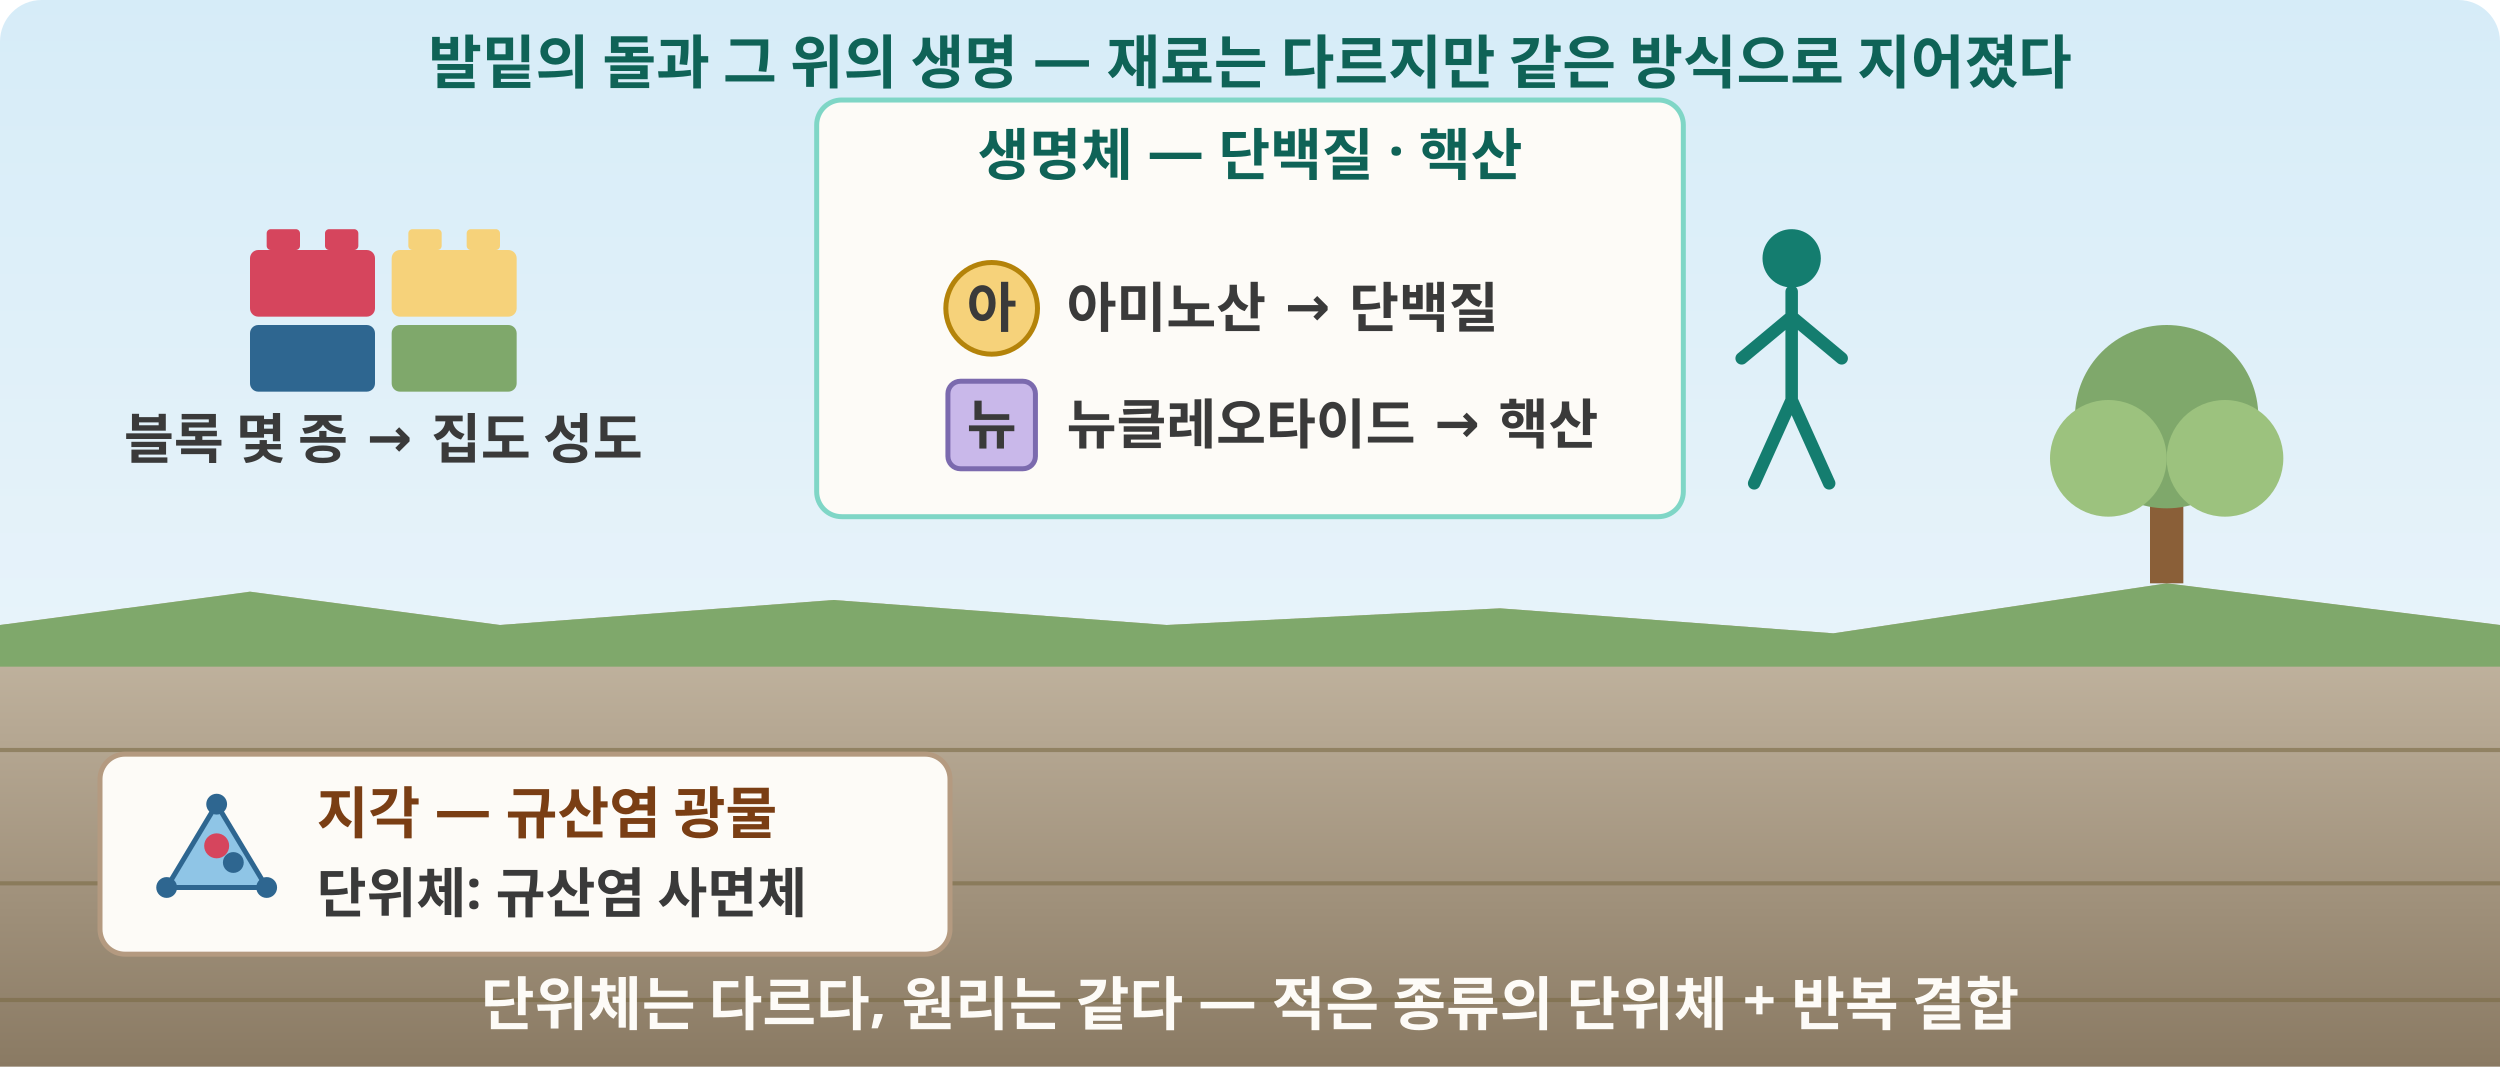
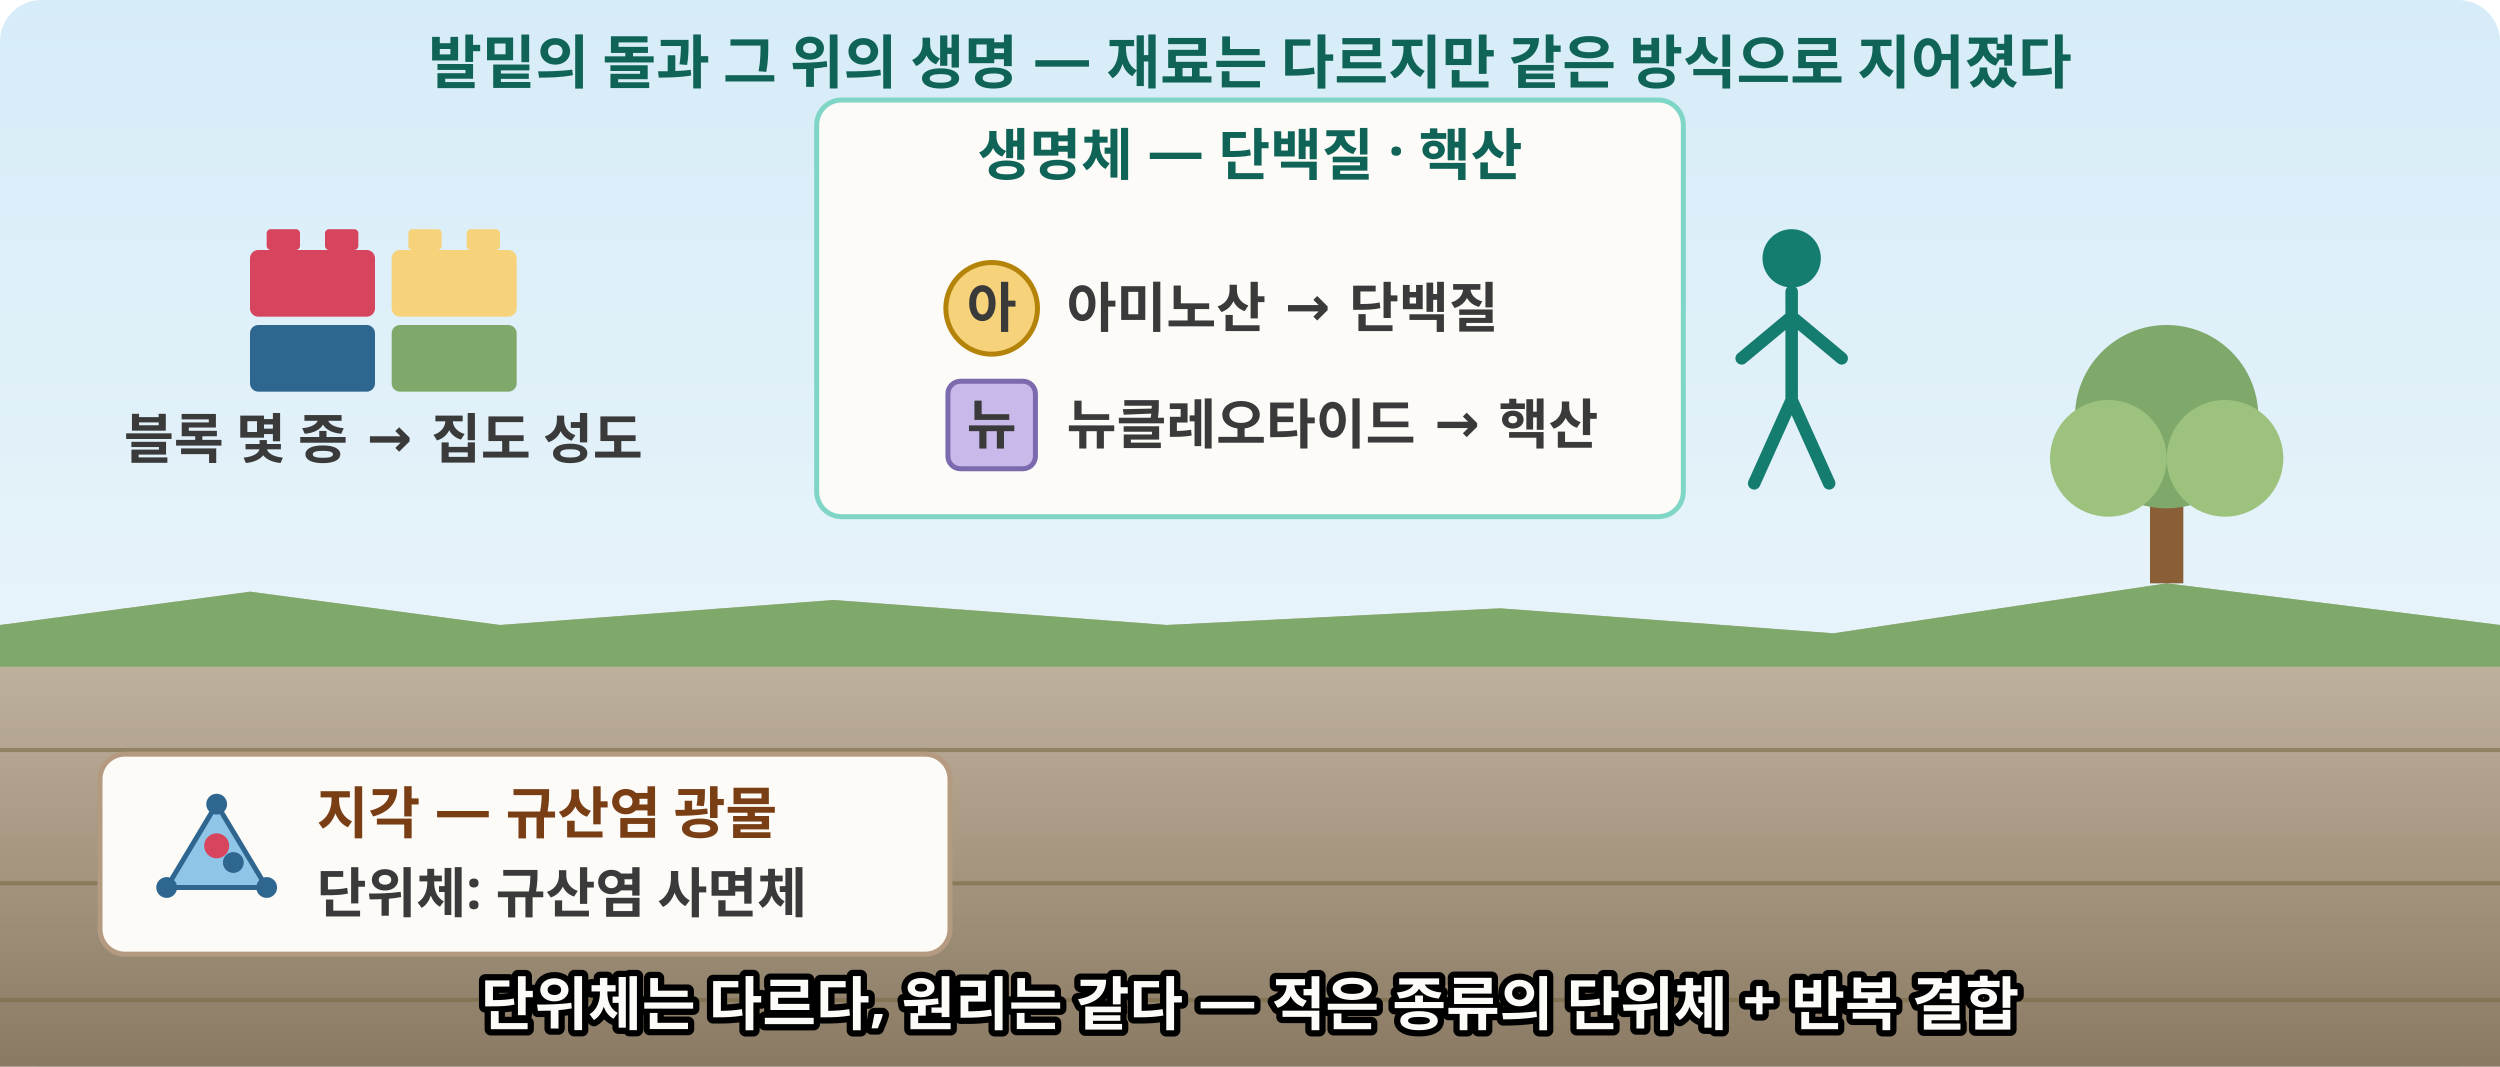
<svg width="600" height="256" viewBox="0 0 600 256" font-family="PC Sans">
  <defs>
    <linearGradient id="v1sky-1204-01" x1="0" y1="0" x2="0" y2="1">
      <stop offset="0" stop-color="#D6ECF8" />
      <stop offset="1" stop-color="#F3F8FB" />
    </linearGradient>
    <linearGradient id="v1rock-1204-01" x1="0" y1="0" x2="0" y2="1">
      <stop offset="0" stop-color="#C9BCA8" />
      <stop offset="1" stop-color="#8A7A63" />
    </linearGradient>
  </defs>
  <rect width="600" height="256" rx="10" fill="url(#v1sky-1204-01)" />
  <text x="300" y="20" text-anchor="middle" font-size="14" font-weight="900" fill="#0F6357">발밑의 돌과 그 위의 생명 — 재료는 다르지만 같은 방식으로 지어졌다</text>
  <path d="M0,150 L0,256 L600,256 L600,150 L520,140 L440,152 L360,146 L280,150 L200,144 L120,150 L60,142 Z" fill="url(#v1rock-1204-01)" />
  <g stroke="#7A6A45" stroke-width="1" opacity="0.6">
    <path d="M0,180 h600 M0,212 h600 M0,240 h600" />
  </g>
  <path d="M0,150 L60,142 L120,150 L200,144 L280,150 L360,146 L440,152 L520,140 L600,150 v10 H0 z" fill="#7FA86B" />
  <g transform="translate(120,205)">
    <rect x="-96" y="-24" width="204" height="48" rx="6" fill="#FDFBF7" stroke="#B49A80" stroke-width="1.2" />
    <g transform="translate(-68,0)">
      <path d="M0,-12 L12,8 L-12,8 Z" fill="#8FC5E6" stroke="#2E6690" stroke-width="1.2" />
      <circle cy="-2" r="3" fill="#D6455D" />
      <g fill="#2E6690">
        <circle cx="0" cy="-12" r="2.5" />
        <circle cx="12" cy="8" r="2.5" />
        <circle cx="-12" cy="8" r="2.5" />
        <circle cx="4" cy="2" r="2.5" />
      </g>
    </g>
    <text x="-44" y="-5" font-size="13.5" font-weight="900" fill="#7A3E14">지각 — 규산염 광물</text>
    <text x="-44" y="14" font-size="13" font-weight="700" fill="#3A3A3A">단위체: 규산염 사면체</text>
  </g>
  <g transform="translate(430,96)" stroke="#147D6F" stroke-width="3" stroke-linecap="round" fill="none">
    <circle cy="-34" r="7" fill="#147D6F" stroke="none" />
    <path d="M0,-26 v26 M0,0 l-9,20 M0,0 l9,20 M0,-20 l-12,10 M0,-20 l12,10" />
  </g>
  <g transform="translate(520,110)">
    <rect x="-4" y="0" width="8" height="30" fill="#8A5F38" />
    <circle cy="-10" r="22" fill="#7FA86B" />
    <circle cx="-14" cy="0" r="14" fill="#9CC27E" />
    <circle cx="14" cy="0" r="14" fill="#9CC27E" />
  </g>
  <g transform="translate(300,80)">
    <rect x="-104" y="-56" width="208" height="100" rx="6" fill="#FDFBF7" stroke="#7FD6C6" stroke-width="1.2" />
    <text x="0" y="-38" text-anchor="middle" font-size="13.5" font-weight="900" fill="#0F6357">생명체 — 단백질 · 핵산</text>
    <g transform="translate(-62,-6)">
      <circle r="11" fill="#F6D27A" stroke="#B4830A" stroke-width="1.2" />
      <text y="3" text-anchor="middle" font-size="13" font-weight="900" fill="#3A3A3A" dy="1.5">아</text>
    </g>
    <text x="-44" y="-1.5" font-size="13" font-weight="700" fill="#3A3A3A">아미노산 → 단백질</text>
    <g transform="translate(-62,22)">
      <rect x="-10.5" y="-10.5" width="21" height="21" rx="3" fill="#C9B8EA" stroke="#7B6AAE" stroke-width="1.2" />
      <text y="3" text-anchor="middle" font-size="13" font-weight="900" fill="#3A3A3A" dy="1.5">뉴</text>
    </g>
    <text x="-44" y="26.5" font-size="13" font-weight="700" fill="#3A3A3A">뉴클레오타이드 → 핵산</text>
  </g>
  <g transform="translate(60,60)">
    <g fill="#D6455D">
      <rect x="0" y="0" width="30" height="16" rx="2" />
      <rect x="4" y="-5" width="8" height="5" rx="1" />
      <rect x="18" y="-5" width="8" height="5" rx="1" />
    </g>
    <g fill="#2E6690">
      <rect x="0" y="18" width="30" height="16" rx="2" />
      <rect x="4" y="13" width="8" height="5" rx="1" opacity="0" />
    </g>
    <g fill="#F6D27A">
      <rect x="34" y="0" width="30" height="16" rx="2" />
      <rect x="38" y="-5" width="8" height="5" rx="1" />
      <rect x="52" y="-5" width="8" height="5" rx="1" />
    </g>
    <g fill="#7FA86B">
      <rect x="34" y="18" width="30" height="16" rx="2" />
    </g>
    <text x="32" y="50" text-anchor="middle" font-size="13" font-weight="900" fill="#3A3A3A">블록 몇 종 → 집도 성도</text>
  </g>
-   <text x="300" y="246" text-anchor="middle" font-size="14" font-weight="900" fill="#FDFBF7">단위체는 다르다, 원리는 같다 — 적은 종류의 단위체 + 반복 결합</text>
+   <text x="300" y="246" text-anchor="middle" font-size="14" font-weight="900" fill="#FDFBF7" stroke="#000000" stroke-width="3" stroke-linejoin="round" paint-order="stroke">단위체는 다르다, 원리는 같다 — 적은 종류의 단위체 + 반복 결합</text>
</svg>
